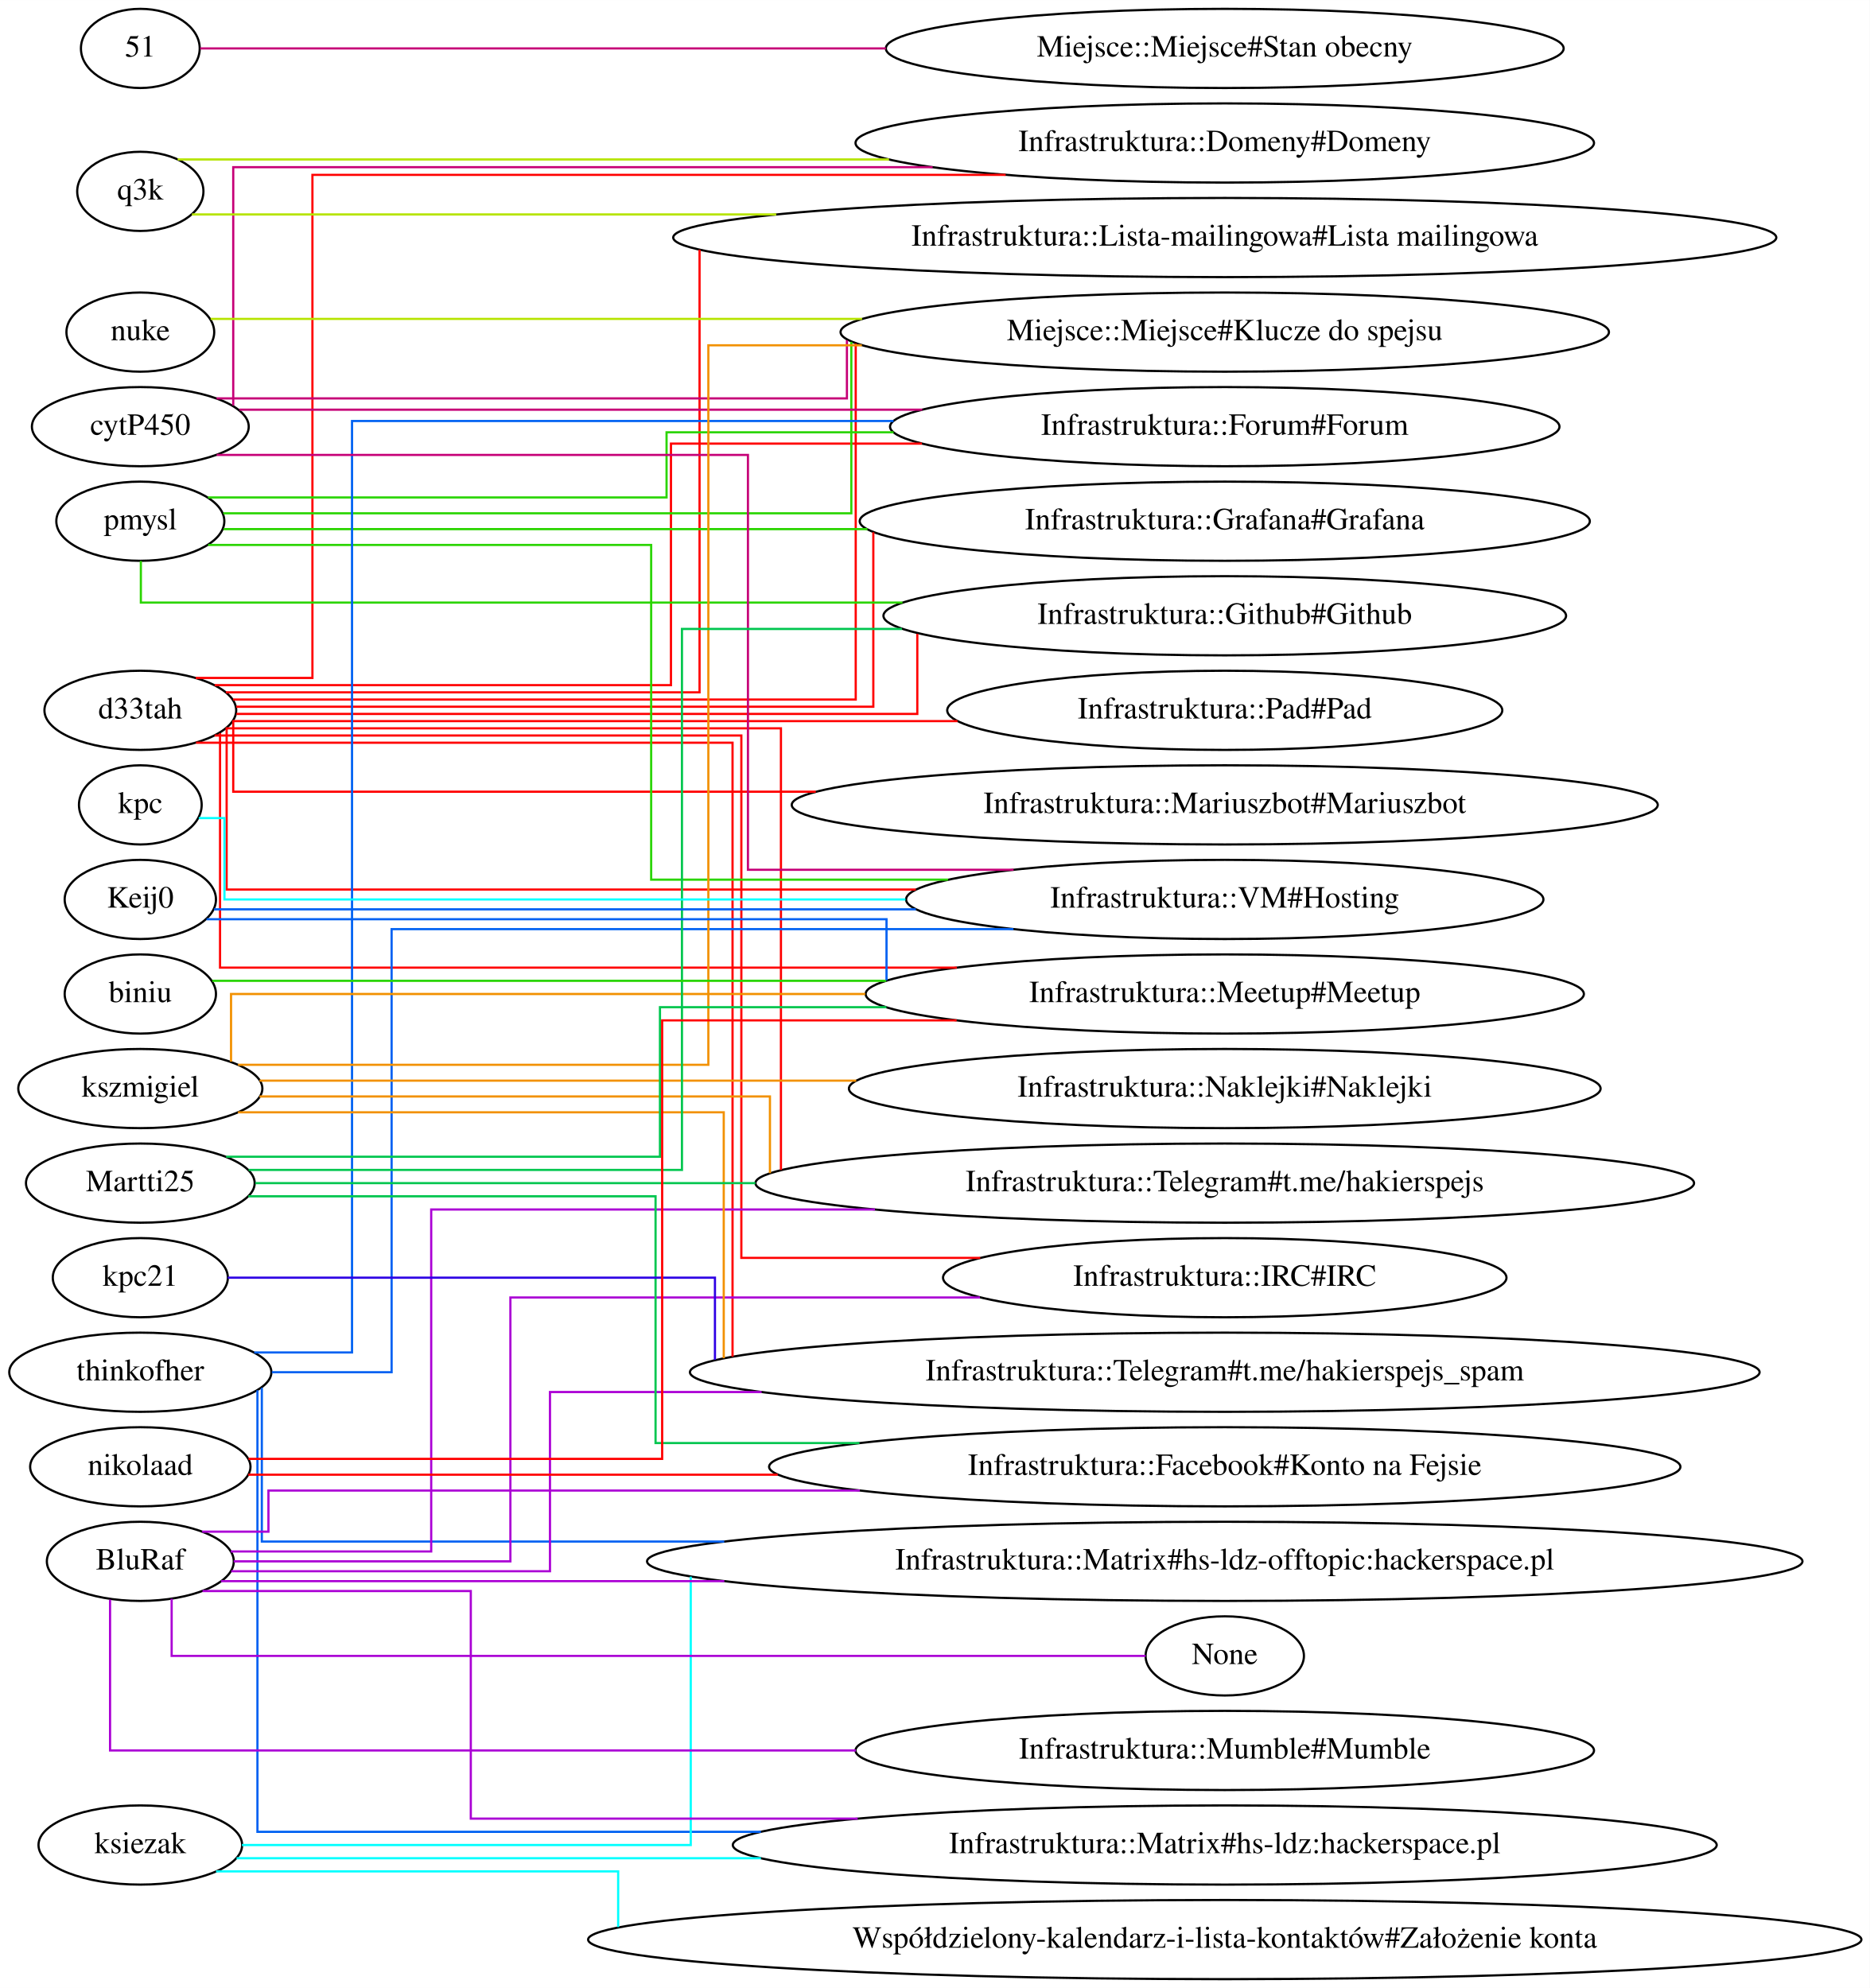
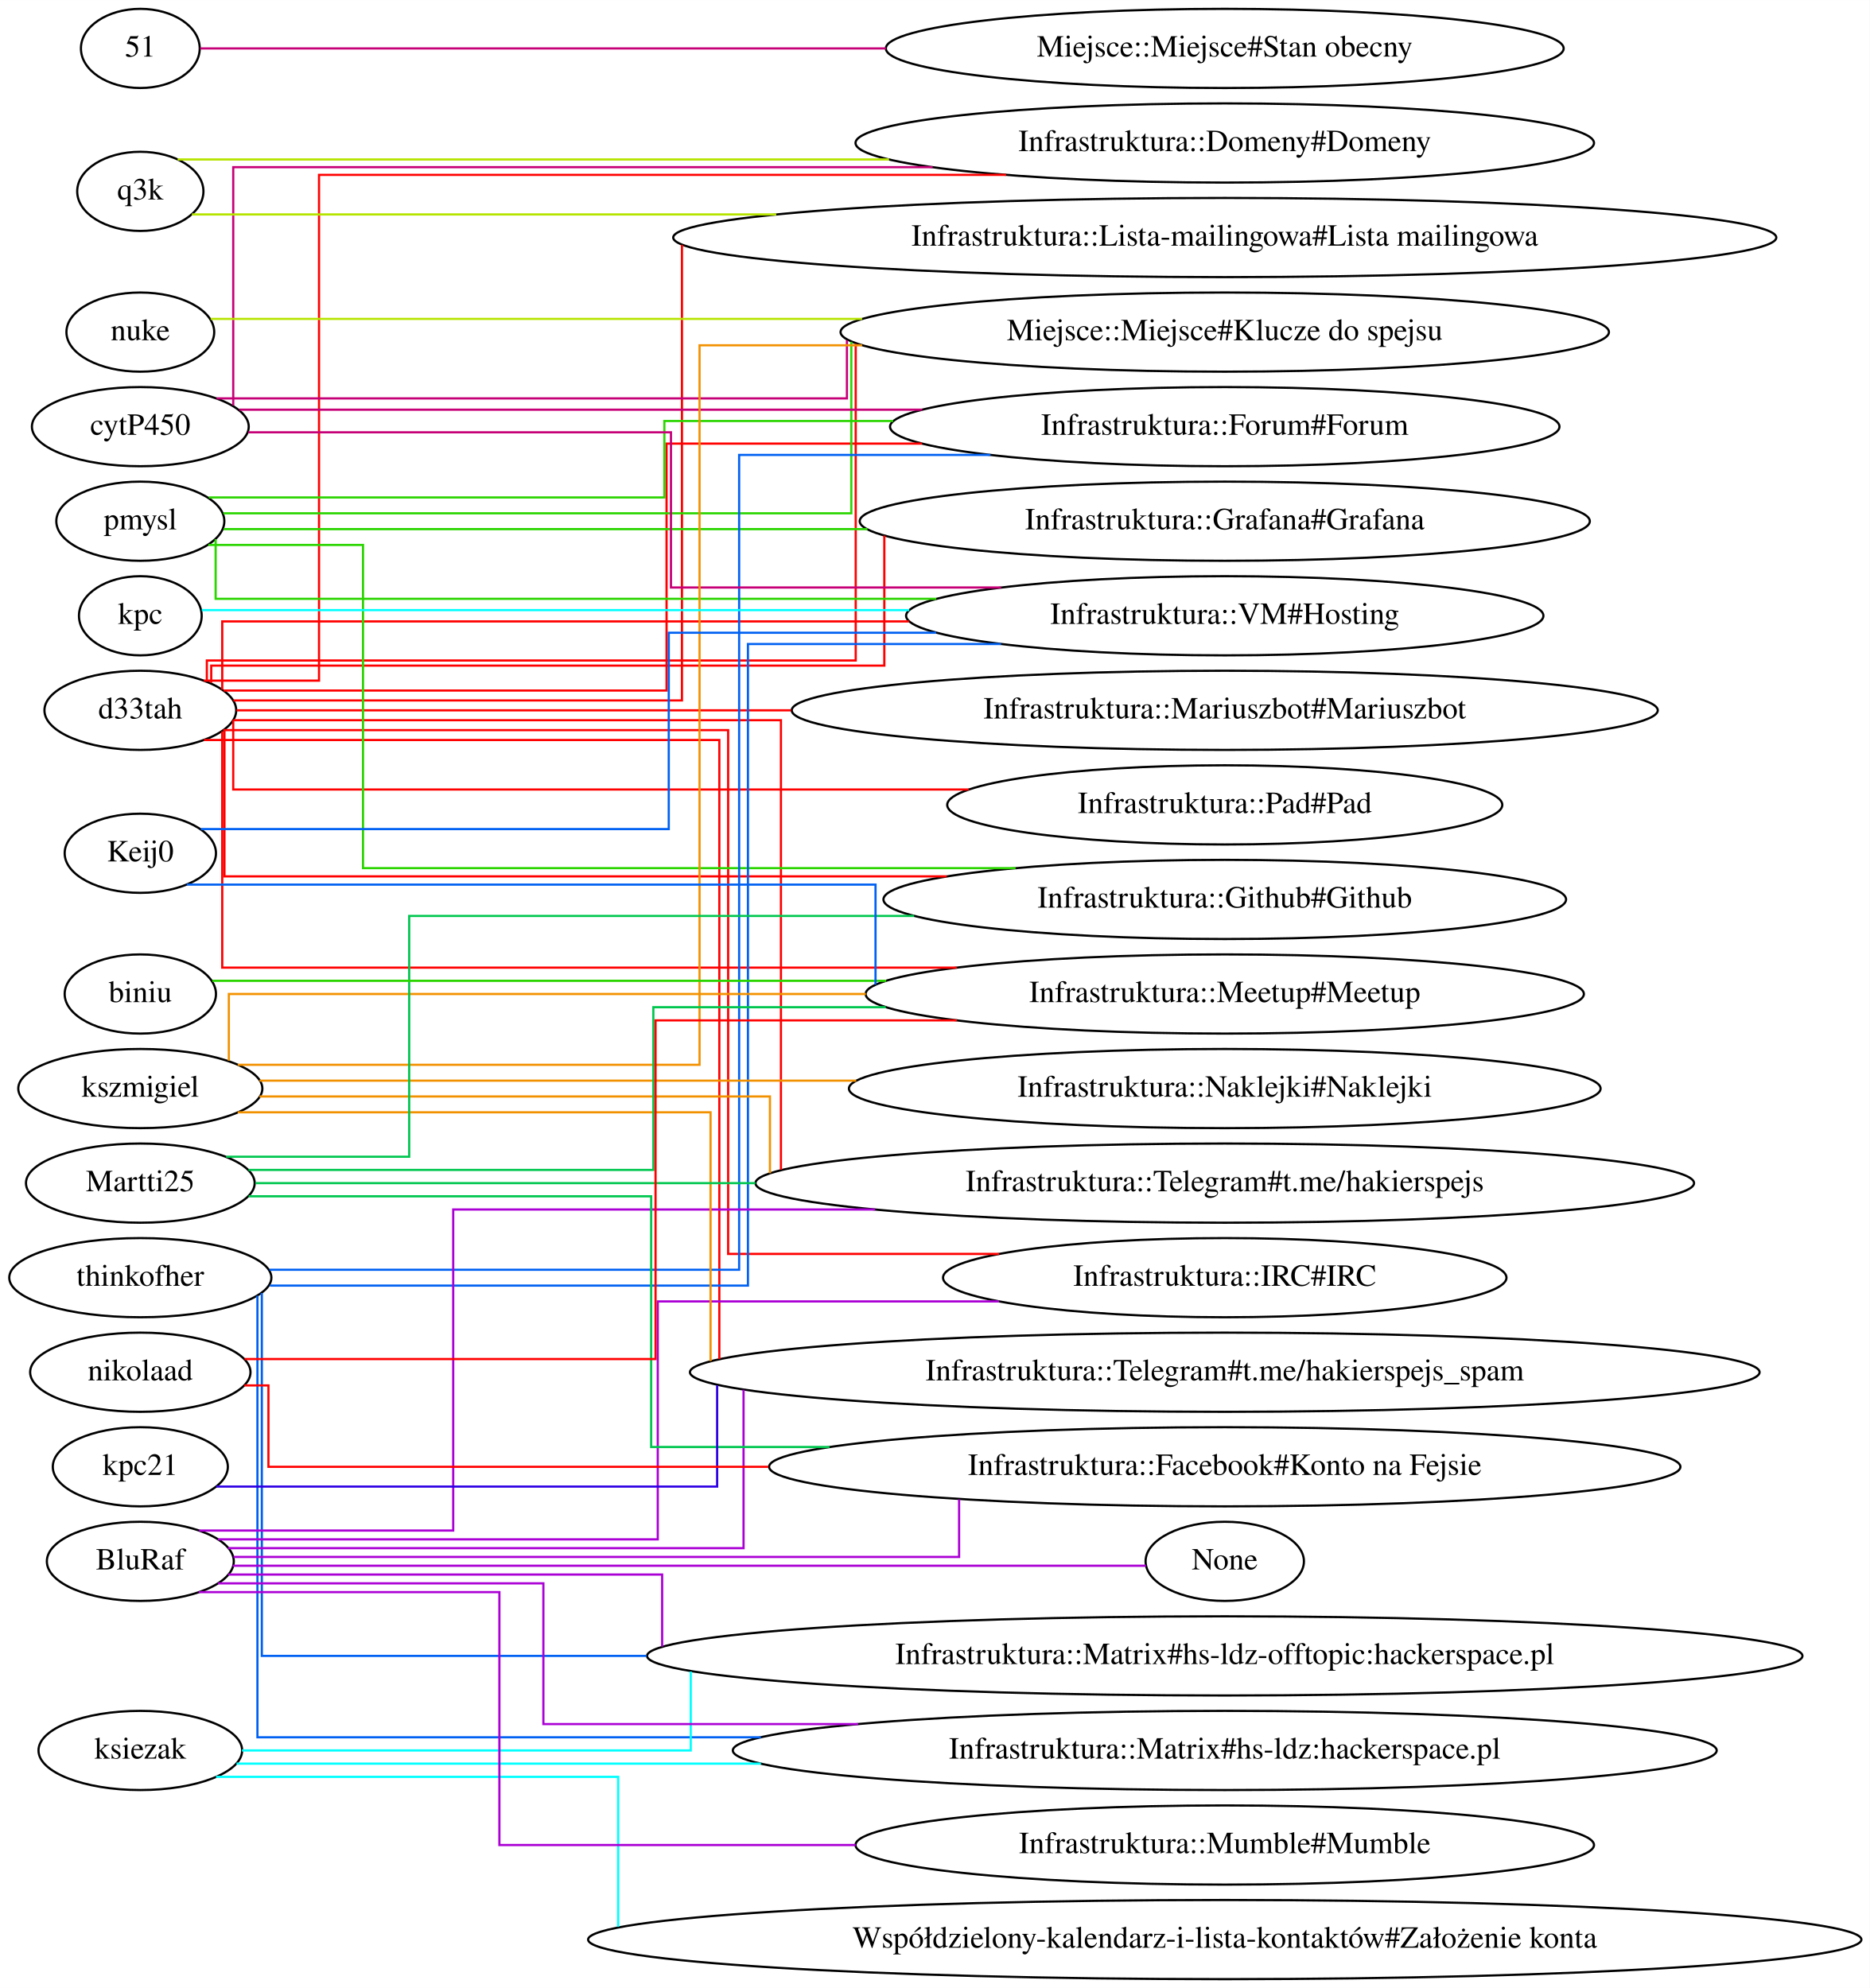
<svg xmlns="http://www.w3.org/2000/svg" width="850pt" height="904pt" viewBox="0.00 0.00 850.04 904.00">
  <g id="graph0" class="graph" transform="scale(1 1) rotate(0) translate(4 900)">
    <polygon fill="#ffffff" stroke="transparent" points="-4,4 -4,-900 846.038,-900 846.038,4 -4,4" />
    <g id="node1" class="node">
      <ellipse fill="none" stroke="#000000" cx="59.795" cy="-577" rx="43.592" ry="18" />
      <text text-anchor="middle" x="59.795" y="-573.3" font-family="Times,serif" font-size="14.00" fill="#000000">d33tah</text>
    </g>
    <g id="node2" class="node">
+       <ellipse fill="none" stroke="#000000" cx="552.814" cy="-534" rx="126.178" ry="18" />
+       <text text-anchor="middle" x="552.814" y="-530.3" font-family="Times,serif" font-size="14.00" fill="#000000">Infrastruktura::Pad#Pad</text>
+     </g>
+     <g id="edge1" class="edge">
+       <path fill="none" stroke="#ff0000" d="M102.038,-572.586C102.038,-562.973 102.038,-541 102.038,-541 102.038,-541 302.872,-541 436.435,-541" />
+     </g>
+     <g id="node3" class="node">
+       <ellipse fill="none" stroke="#000000" cx="552.814" cy="-491" rx="155.173" ry="18" />
+       <text text-anchor="middle" x="552.814" y="-487.3" font-family="Times,serif" font-size="14.00" fill="#000000">Infrastruktura::Github#Github</text>
+     </g>
+     <g id="edge2" class="edge">
+       <path fill="none" stroke="#ff0000" d="M98.038,-568.339C98.038,-548.508 98.038,-501.5 98.038,-501.5 98.038,-501.5 291.859,-501.5 426.435,-501.5" />
+     </g>
+     <g id="node4" class="node">
+       <ellipse fill="none" stroke="#000000" cx="552.814" cy="-276" rx="243.157" ry="18" />
+       <text text-anchor="middle" x="552.814" y="-272.3" font-family="Times,serif" font-size="14.00" fill="#000000">Infrastruktura::Telegram#t.me/hakierspejs_spam</text>
+     </g>
+     <g id="edge3" class="edge">
+       <path fill="none" stroke="#ff0000" d="M88.719,-563.5C157.103,-563.5 323.038,-563.5 323.038,-563.5 323.038,-563.5 323.038,-323.291 323.038,-282.005" />
+     </g>
+     <g id="node5" class="node">
+       <ellipse fill="none" stroke="#000000" cx="552.814" cy="-663" rx="165.971" ry="18" />
+       <text text-anchor="middle" x="552.814" y="-659.3" font-family="Times,serif" font-size="14.00" fill="#000000">Infrastruktura::Grafana#Grafana</text>
+     </g>
+     <g id="edge4" class="edge">
+       <path fill="none" stroke="#ff0000" d="M92.038,-589.53C92.038,-593.714 92.038,-597.333 92.038,-597.333 92.038,-597.333 398.038,-597.333 398.038,-597.333 398.038,-597.333 398.038,-639.854 398.038,-656.464" />
+     </g>
+     <g id="node6" class="node">
+       <ellipse fill="none" stroke="#000000" cx="552.814" cy="-448" rx="163.271" ry="18" />
+       <text text-anchor="middle" x="552.814" y="-444.3" font-family="Times,serif" font-size="14.00" fill="#000000">Infrastruktura::Meetup#Meetup</text>
+     </g>
+     <g id="edge5" class="edge">
+       <path fill="none" stroke="#ff0000" d="M97.038,-567.425C97.038,-539.482 97.038,-460 97.038,-460 97.038,-460 295.962,-460 430.974,-460" />
+     </g>
+     <g id="node7" class="node">
+       <ellipse fill="none" stroke="#000000" cx="552.814" cy="-835" rx="167.87" ry="18" />
+       <text text-anchor="middle" x="552.814" y="-831.3" font-family="Times,serif" font-size="14.00" fill="#000000">Infrastruktura::Domeny#Domeny</text>
+     </g>
+     <g id="edge6" class="edge">
+       <path fill="none" stroke="#ff0000" d="M88.667,-590.5C112.019,-590.5 141.038,-590.5 141.038,-590.5 141.038,-590.5 141.038,-820.5 141.038,-820.5 141.038,-820.5 331.542,-820.5 453.397,-820.5" />
+     </g>
+     <g id="node8" class="node">
+       <ellipse fill="none" stroke="#000000" cx="552.814" cy="-577" rx="196.865" ry="18" />
+       <text text-anchor="middle" x="552.814" y="-573.3" font-family="Times,serif" font-size="14.00" fill="#000000">Infrastruktura::Mariuszbot#Mariuszbot</text>
+     </g>
+     <g id="edge7" class="edge">
+       <path fill="none" stroke="#ff0000" d="M103.547,-577C160.224,-577 262.783,-577 355.615,-577" />
+     </g>
+     <g id="node9" class="node">
+       <ellipse fill="none" stroke="#000000" cx="552.814" cy="-620" rx="144.874" ry="18" />
+       <text text-anchor="middle" x="552.814" y="-616.3" font-family="Times,serif" font-size="14.00" fill="#000000">Infrastruktura::VM#Hosting</text>
+     </g>
+     <g id="edge8" class="edge">
+       <path fill="none" stroke="#ff0000" d="M97.038,-586.377C97.038,-598.32 97.038,-617.429 97.038,-617.429 97.038,-617.429 275.632,-617.429 409.229,-617.429" />
+     </g>
+     <g id="node10" class="node">
+       <ellipse fill="none" stroke="#000000" cx="552.814" cy="-792" rx="250.756" ry="18" />
+       <text text-anchor="middle" x="552.814" y="-788.3" font-family="Times,serif" font-size="14.00" fill="#000000">Infrastruktura::Lista-mailingowa#Lista mailingowa</text>
+     </g>
+     <g id="edge9" class="edge">
+       <path fill="none" stroke="#ff0000" d="M102.125,-581.5C172.53,-581.5 306.038,-581.5 306.038,-581.5 306.038,-581.5 306.038,-761.913 306.038,-788.693" />
+     </g>
+     <g id="node11" class="node">
+       <ellipse fill="none" stroke="#000000" cx="552.814" cy="-749" rx="174.669" ry="18" />
+       <text text-anchor="middle" x="552.814" y="-745.3" font-family="Times,serif" font-size="14.00" fill="#000000">Miejsce::Miejsce#Klucze do spejsu</text>
+     </g>
+     <g id="edge10" class="edge">
+       <path fill="none" stroke="#ff0000" d="M90.038,-590.185C90.038,-595.172 90.038,-599.667 90.038,-599.667 90.038,-599.667 385.038,-599.667 385.038,-599.667 385.038,-599.667 385.038,-717.083 385.038,-743.685" />
+     </g>
+     <g id="node12" class="node">
+       <ellipse fill="none" stroke="#000000" cx="552.814" cy="-706" rx="152.173" ry="18" />
+       <text text-anchor="middle" x="552.814" y="-702.3" font-family="Times,serif" font-size="14.00" fill="#000000">Infrastruktura::Forum#Forum</text>
+     </g>
+     <g id="edge11" class="edge">
+       <path fill="none" stroke="#ff0000" d="M97.704,-586C165.164,-586 299.038,-586 299.038,-586 299.038,-586 299.038,-698.286 299.038,-698.286 299.038,-698.286 355.498,-698.286 415.157,-698.286" />
+     </g>
+     <g id="node13" class="node">
      <ellipse fill="none" stroke="#000000" cx="552.814" cy="-319" rx="128.077" ry="18" />
      <text text-anchor="middle" x="552.814" y="-315.3" font-family="Times,serif" font-size="14.00" fill="#000000">Infrastruktura::IRC#IRC</text>
    </g>
-     <g id="edge1" class="edge">
-       <path fill="none" stroke="#ff0000" d="M93.574,-565.545C166.68,-565.545 333.038,-565.545 333.038,-565.545 333.038,-565.545 333.038,-328 333.038,-328 333.038,-328 387.127,-328 441.638,-328" />
-     </g>
-     <g id="node3" class="node">
-       <ellipse fill="none" stroke="#000000" cx="552.814" cy="-663" rx="165.971" ry="18" />
-       <text text-anchor="middle" x="552.814" y="-659.3" font-family="Times,serif" font-size="14.00" fill="#000000">Infrastruktura::Grafana#Grafana</text>
-     </g>
-     <g id="edge2" class="edge">
-       <path fill="none" stroke="#ff0000" d="M103.36,-578.636C193.69,-578.636 393.038,-578.636 393.038,-578.636 393.038,-578.636 393.038,-639.813 393.038,-657.975" />
-     </g>
-     <g id="node4" class="node">
-       <ellipse fill="none" stroke="#000000" cx="552.814" cy="-620" rx="155.173" ry="18" />
-       <text text-anchor="middle" x="552.814" y="-616.3" font-family="Times,serif" font-size="14.00" fill="#000000">Infrastruktura::Github#Github</text>
-     </g>
-     <g id="edge3" class="edge">
-       <path fill="none" stroke="#ff0000" d="M103.464,-575.364C197.974,-575.364 413.038,-575.364 413.038,-575.364 413.038,-575.364 413.038,-598.927 413.038,-611.813" />
-     </g>
-     <g id="node5" class="node">
-       <ellipse fill="none" stroke="#000000" cx="552.814" cy="-749" rx="174.669" ry="18" />
-       <text text-anchor="middle" x="552.814" y="-745.3" font-family="Times,serif" font-size="14.00" fill="#000000">Miejsce::Miejsce#Klucze do spejsu</text>
-     </g>
-     <g id="edge4" class="edge">
-       <path fill="none" stroke="#ff0000" d="M101.981,-581.909C189.984,-581.909 385.038,-581.909 385.038,-581.909 385.038,-581.909 385.038,-715.613 385.038,-743.816" />
-     </g>
-     <g id="node6" class="node">
-       <ellipse fill="none" stroke="#000000" cx="552.814" cy="-792" rx="250.756" ry="18" />
-       <text text-anchor="middle" x="552.814" y="-788.3" font-family="Times,serif" font-size="14.00" fill="#000000">Infrastruktura::Lista-mailingowa#Lista mailingowa</text>
-     </g>
-     <g id="edge5" class="edge">
-       <path fill="none" stroke="#ff0000" d="M98.686,-585.182C169.907,-585.182 314.038,-585.182 314.038,-585.182 314.038,-585.182 314.038,-753.578 314.038,-786.468" />
-     </g>
-     <g id="node7" class="node">
-       <ellipse fill="none" stroke="#000000" cx="552.814" cy="-448" rx="163.271" ry="18" />
-       <text text-anchor="middle" x="552.814" y="-444.3" font-family="Times,serif" font-size="14.00" fill="#000000">Infrastruktura::Meetup#Meetup</text>
-     </g>
-     <g id="edge6" class="edge">
-       <path fill="none" stroke="#ff0000" d="M96.038,-566.617C96.038,-537.983 96.038,-460 96.038,-460 96.038,-460 295.693,-460 431.006,-460" />
-     </g>
-     <g id="node8" class="node">
-       <ellipse fill="none" stroke="#000000" cx="552.814" cy="-706" rx="152.173" ry="18" />
-       <text text-anchor="middle" x="552.814" y="-702.3" font-family="Times,serif" font-size="14.00" fill="#000000">Infrastruktura::Forum#Forum</text>
-     </g>
-     <g id="edge7" class="edge">
-       <path fill="none" stroke="#ff0000" d="M93.593,-588.455C159.986,-588.455 301.038,-588.455 301.038,-588.455 301.038,-588.455 301.038,-698.286 301.038,-698.286 301.038,-698.286 356.36,-698.286 415.139,-698.286" />
-     </g>
-     <g id="node9" class="node">
-       <ellipse fill="none" stroke="#000000" cx="552.814" cy="-276" rx="243.157" ry="18" />
-       <text text-anchor="middle" x="552.814" y="-272.3" font-family="Times,serif" font-size="14.00" fill="#000000">Infrastruktura::Telegram#t.me/hakierspejs_spam</text>
-     </g>
-     <g id="edge8" class="edge">
-       <path fill="none" stroke="#ff0000" d="M85.124,-562.273C152.149,-562.273 329.038,-562.273 329.038,-562.273 329.038,-562.273 329.038,-327.16 329.038,-283.076" />
-     </g>
-     <g id="node10" class="node">
+     <g id="edge12" class="edge">
+       <path fill="none" stroke="#ff0000" d="M97.517,-568C171.183,-568 327.038,-568 327.038,-568 327.038,-568 327.038,-329.8 327.038,-329.8 327.038,-329.8 390.524,-329.8 450.166,-329.8" />
+     </g>
+     <g id="node14" class="node">
      <ellipse fill="none" stroke="#000000" cx="552.814" cy="-362" rx="213.362" ry="18" />
      <text text-anchor="middle" x="552.814" y="-358.3" font-family="Times,serif" font-size="14.00" fill="#000000">Infrastruktura::Telegram#t.me/hakierspejs</text>
    </g>
-     <g id="edge9" class="edge">
-       <path fill="none" stroke="#ff0000" d="M98.771,-568.818C178.132,-568.818 351.038,-568.818 351.038,-568.818 351.038,-568.818 351.038,-401.877 351.038,-367.967" />
-     </g>
-     <g id="node11" class="node">
-       <ellipse fill="none" stroke="#000000" cx="552.814" cy="-577" rx="126.178" ry="18" />
-       <text text-anchor="middle" x="552.814" y="-573.3" font-family="Times,serif" font-size="14.00" fill="#000000">Infrastruktura::Pad#Pad</text>
-     </g>
-     <g id="edge10" class="edge">
-       <path fill="none" stroke="#ff0000" d="M101.829,-572.091C174.017,-572.091 324.117,-572.091 431.32,-572.091" />
-     </g>
-     <g id="node12" class="node">
-       <ellipse fill="none" stroke="#000000" cx="552.814" cy="-534" rx="196.865" ry="18" />
-       <text text-anchor="middle" x="552.814" y="-530.3" font-family="Times,serif" font-size="14.00" fill="#000000">Infrastruktura::Mariuszbot#Mariuszbot</text>
-     </g>
-     <g id="edge11" class="edge">
-       <path fill="none" stroke="#ff0000" d="M102.038,-572.463C102.038,-562.583 102.038,-540 102.038,-540 102.038,-540 242.692,-540 366.863,-540" />
-     </g>
-     <g id="node13" class="node">
-       <ellipse fill="none" stroke="#000000" cx="552.814" cy="-835" rx="167.87" ry="18" />
-       <text text-anchor="middle" x="552.814" y="-831.3" font-family="Times,serif" font-size="14.00" fill="#000000">Infrastruktura::Domeny#Domeny</text>
-     </g>
-     <g id="edge12" class="edge">
-       <path fill="none" stroke="#ff0000" d="M84.982,-591.727C107.855,-591.727 138.038,-591.727 138.038,-591.727 138.038,-591.727 138.038,-820.5 138.038,-820.5 138.038,-820.5 330.481,-820.5 453.201,-820.5" />
-     </g>
-     <g id="node14" class="node">
-       <ellipse fill="none" stroke="#000000" cx="552.814" cy="-491" rx="144.874" ry="18" />
-       <text text-anchor="middle" x="552.814" y="-487.3" font-family="Times,serif" font-size="14.00" fill="#000000">Infrastruktura::VM#Hosting</text>
-     </g>
    <g id="edge13" class="edge">
-       <path fill="none" stroke="#ff0000" d="M99.038,-569.185C99.038,-548.787 99.038,-495.5 99.038,-495.5 99.038,-495.5 279.075,-495.5 412.344,-495.5" />
+       <path fill="none" stroke="#ff0000" d="M102.144,-572.5C182.92,-572.5 351.038,-572.5 351.038,-572.5 351.038,-572.5 351.038,-402.587 351.038,-368.073" />
    </g>
    <g id="node15" class="node">
      <ellipse fill="none" stroke="#000000" cx="59.795" cy="-663" rx="38.194" ry="18" />
      <text text-anchor="middle" x="59.795" y="-659.3" font-family="Times,serif" font-size="14.00" fill="#000000">pmysl</text>
    </g>
    <g id="edge14" class="edge">
+       <path fill="none" stroke="#2bd500" d="M90.721,-652.2C120.495,-652.2 161.038,-652.2 161.038,-652.2 161.038,-652.2 161.038,-505.25 161.038,-505.25 161.038,-505.25 341.769,-505.25 457.726,-505.25" />
+     </g>
+     <g id="edge15" class="edge">
      <path fill="none" stroke="#2bd500" d="M97.662,-659.4C159.67,-659.4 286.373,-659.4 390.386,-659.4" />
    </g>
-     <g id="edge15" class="edge">
-       <path fill="none" stroke="#2bd500" d="M60.038,-644.934C60.038,-635.541 60.038,-626 60.038,-626 60.038,-626 261.042,-626 406.299,-626" />
-     </g>
    <g id="edge16" class="edge">
+       <path fill="none" stroke="#2bd500" d="M94.038,-654.816C94.038,-644.392 94.038,-627.714 94.038,-627.714 94.038,-627.714 286.07,-627.714 421.654,-627.714" />
+     </g>
+     <g id="edge17" class="edge">
      <path fill="none" stroke="#2bd500" d="M97.507,-666.6C182.775,-666.6 383.038,-666.6 383.038,-666.6 383.038,-666.6 383.038,-727.455 383.038,-744.57" />
    </g>
-     <g id="edge17" class="edge">
-       <path fill="none" stroke="#2bd500" d="M90.582,-673.8C155.198,-673.8 299.038,-673.8 299.038,-673.8 299.038,-673.8 299.038,-703.429 299.038,-703.429 299.038,-703.429 347.612,-703.429 402.258,-703.429" />
-     </g>
    <g id="edge18" class="edge">
-       <path fill="none" stroke="#2bd500" d="M90.635,-652.2C153.81,-652.2 292.038,-652.2 292.038,-652.2 292.038,-652.2 292.038,-500 292.038,-500 292.038,-500 360.324,-500 427.009,-500" />
+       <path fill="none" stroke="#2bd500" d="M90.941,-673.8C155.52,-673.8 298.038,-673.8 298.038,-673.8 298.038,-673.8 298.038,-708.571 298.038,-708.571 298.038,-708.571 347.022,-708.571 402.033,-708.571" />
    </g>
    <g id="node16" class="node">
-       <ellipse fill="none" stroke="#000000" cx="59.795" cy="-276" rx="59.59" ry="18" />
-       <text text-anchor="middle" x="59.795" y="-272.3" font-family="Times,serif" font-size="14.00" fill="#000000">thinkofher</text>
+       <ellipse fill="none" stroke="#000000" cx="59.795" cy="-319" rx="59.59" ry="18" />
+       <text text-anchor="middle" x="59.795" y="-315.3" font-family="Times,serif" font-size="14.00" fill="#000000">thinkofher</text>
+     </g>
+     <g id="edge22" class="edge">
+       <path fill="none" stroke="#0061f2" d="M118.717,-315.4C199.847,-315.4 336.038,-315.4 336.038,-315.4 336.038,-315.4 336.038,-607.143 336.038,-607.143 336.038,-607.143 394.769,-607.143 451.091,-607.143" />
    </g>
    <g id="edge20" class="edge">
-       <path fill="none" stroke="#0061f2" d="M111.579,-285C134.359,-285 156.038,-285 156.038,-285 156.038,-285 156.038,-708.571 156.038,-708.571 156.038,-708.571 289.999,-708.571 402.244,-708.571" />
-     </g>
-     <g id="edge22" class="edge">
-       <path fill="none" stroke="#0061f2" d="M119.593,-276C147.234,-276 174.038,-276 174.038,-276 174.038,-276 174.038,-477.5 174.038,-477.5 174.038,-477.5 344.527,-477.5 456.743,-477.5" />
+       <path fill="none" stroke="#0061f2" d="M118.532,-322.6C198.564,-322.6 332.038,-322.6 332.038,-322.6 332.038,-322.6 332.038,-693.143 332.038,-693.143 332.038,-693.143 389.849,-693.143 446.306,-693.143" />
    </g>
    <g id="node17" class="node">
-       <ellipse fill="none" stroke="#000000" cx="552.814" cy="-61" rx="223.66" ry="18" />
-       <text text-anchor="middle" x="552.814" y="-57.3" font-family="Times,serif" font-size="14.00" fill="#000000">Infrastruktura::Matrix#hs-ldz:hackerspace.pl</text>
+       <ellipse fill="none" stroke="#000000" cx="552.814" cy="-147" rx="262.653" ry="18" />
+       <text text-anchor="middle" x="552.814" y="-143.3" font-family="Times,serif" font-size="14.00" fill="#000000">Infrastruktura::Matrix#hs-ldz-offtopic:hackerspace.pl</text>
    </g>
    <g id="edge19" class="edge">
-       <path fill="none" stroke="#0061f2" d="M113.038,-267.807C113.038,-229.166 113.038,-67 113.038,-67 113.038,-67 229.077,-67 341.942,-67" />
+       <path fill="none" stroke="#0061f2" d="M115.038,-312.044C115.038,-279.866 115.038,-147 115.038,-147 115.038,-147 196.971,-147 289.946,-147" />
    </g>
    <g id="node18" class="node">
-       <ellipse fill="none" stroke="#000000" cx="552.814" cy="-190" rx="262.653" ry="18" />
-       <text text-anchor="middle" x="552.814" y="-186.3" font-family="Times,serif" font-size="14.00" fill="#000000">Infrastruktura::Matrix#hs-ldz-offtopic:hackerspace.pl</text>
+       <ellipse fill="none" stroke="#000000" cx="552.814" cy="-104" rx="223.66" ry="18" />
+       <text text-anchor="middle" x="552.814" y="-100.3" font-family="Times,serif" font-size="14.00" fill="#000000">Infrastruktura::Matrix#hs-ldz:hackerspace.pl</text>
    </g>
    <g id="edge21" class="edge">
-       <path fill="none" stroke="#0061f2" d="M115.038,-268.894C115.038,-249.832 115.038,-199 115.038,-199 115.038,-199 218.787,-199 325.271,-199" />
+       <path fill="none" stroke="#0061f2" d="M113.038,-310.807C113.038,-272.166 113.038,-110 113.038,-110 113.038,-110 229.077,-110 341.942,-110" />
    </g>
    <g id="node19" class="node">
      <ellipse fill="none" stroke="#000000" cx="59.795" cy="-706" rx="49.291" ry="18" />
      <text text-anchor="middle" x="59.795" y="-702.3" font-family="Times,serif" font-size="14.00" fill="#000000">cytP450</text>
    </g>
+     <g id="edge25" class="edge">
+       <path fill="none" stroke="#c60077" d="M102.038,-715.656C102.038,-743.838 102.038,-824 102.038,-824 102.038,-824 287.037,-824 420.004,-824" />
+     </g>
+     <g id="edge26" class="edge">
+       <path fill="none" stroke="#c60077" d="M108.905,-703.429C179.441,-703.429 301.038,-703.429 301.038,-703.429 301.038,-703.429 301.038,-632.857 301.038,-632.857 301.038,-632.857 381.256,-632.857 451.133,-632.857" />
+     </g>
    <g id="edge23" class="edge">
      <path fill="none" stroke="#c60077" d="M94.479,-718.857C177.545,-718.857 381.038,-718.857 381.038,-718.857 381.038,-718.857 381.038,-737.255 381.038,-745.304" />
    </g>
-     <g id="edge25" class="edge">
+     <g id="edge24" class="edge">
      <path fill="none" stroke="#c60077" d="M104.854,-713.714C174.503,-713.714 311.138,-713.714 415.282,-713.714" />
-     </g>
-     <g id="edge24" class="edge">
-       <path fill="none" stroke="#c60077" d="M102.038,-715.656C102.038,-743.838 102.038,-824 102.038,-824 102.038,-824 287.037,-824 420.004,-824" />
-     </g>
-     <g id="edge26" class="edge">
-       <path fill="none" stroke="#c60077" d="M94.501,-693.143C168.695,-693.143 336.038,-693.143 336.038,-693.143 336.038,-693.143 336.038,-504.5 336.038,-504.5 336.038,-504.5 398.803,-504.5 456.786,-504.5" />
    </g>
    <g id="node20" class="node">
      <ellipse fill="none" stroke="#000000" cx="59.795" cy="-813" rx="28.695" ry="18" />
      <text text-anchor="middle" x="59.795" y="-809.3" font-family="Times,serif" font-size="14.00" fill="#000000">q3k</text>
    </g>
+     <g id="edge28" class="edge">
+       <path fill="none" stroke="#b6e400" d="M76.766,-827.5C127.35,-827.5 280.982,-827.5 400.183,-827.5" />
+     </g>
    <g id="edge27" class="edge">
      <path fill="none" stroke="#b6e400" d="M83.242,-802.5C131.323,-802.5 245.292,-802.5 348.905,-802.5" />
    </g>
-     <g id="edge28" class="edge">
-       <path fill="none" stroke="#b6e400" d="M76.766,-827.5C127.35,-827.5 280.982,-827.5 400.183,-827.5" />
-     </g>
    <g id="node21" class="node">
-       <ellipse fill="none" stroke="#000000" cx="59.795" cy="-61" rx="46.292" ry="18" />
-       <text text-anchor="middle" x="59.795" y="-57.3" font-family="Times,serif" font-size="14.00" fill="#000000">ksiezak</text>
-     </g>
-     <g id="edge29" class="edge">
-       <path fill="none" stroke="#00ffff" d="M103.547,-55C157.455,-55 252.872,-55 341.946,-55" />
+       <ellipse fill="none" stroke="#000000" cx="59.795" cy="-104" rx="46.292" ry="18" />
+       <text text-anchor="middle" x="59.795" y="-100.3" font-family="Times,serif" font-size="14.00" fill="#000000">ksiezak</text>
+     </g>
+     <g id="edge30" class="edge">
+       <path fill="none" stroke="#00ffff" d="M105.985,-104C178.291,-104 310.038,-104 310.038,-104 310.038,-104 310.038,-127.686 310.038,-139.899" />
    </g>
    <g id="edge31" class="edge">
-       <path fill="none" stroke="#00ffff" d="M105.985,-61C178.291,-61 310.038,-61 310.038,-61 310.038,-61 310.038,-156.27 310.038,-183.064" />
+       <path fill="none" stroke="#00ffff" d="M103.547,-98C157.455,-98 252.872,-98 341.946,-98" />
    </g>
    <g id="node22" class="node">
      <ellipse fill="none" stroke="#000000" cx="552.814" cy="-18" rx="289.449" ry="18" />
      <text text-anchor="middle" x="552.814" y="-14.3" font-family="Times,serif" font-size="14.00" fill="#000000">Współdzielony-kalendarz-i-lista-kontaktów#Założenie konta</text>
    </g>
-     <g id="edge30" class="edge">
-       <path fill="none" stroke="#00ffff" d="M94.218,-49C155.474,-49 277.038,-49 277.038,-49 277.038,-49 277.038,-32.635 277.038,-23.686" />
+     <g id="edge29" class="edge">
+       <path fill="none" stroke="#00ffff" d="M94.218,-92C155.474,-92 277.038,-92 277.038,-92 277.038,-92 277.038,-41.252 277.038,-23.807" />
    </g>
    <g id="node23" class="node">
      <ellipse fill="none" stroke="#000000" cx="59.795" cy="-190" rx="42.494" ry="18" />
      <text text-anchor="middle" x="59.795" y="-186.3" font-family="Times,serif" font-size="14.00" fill="#000000">BluRaf</text>
    </g>
    <g id="edge33" class="edge">
-       <path fill="none" stroke="#ab00d5" d="M102.25,-190C152.09,-190 228.038,-190 228.038,-190 228.038,-190 228.038,-310 228.038,-310 228.038,-310 347.483,-310 441.499,-310" />
+       <path fill="none" stroke="#ab00d5" d="M99.672,-196C175.733,-196 334.038,-196 334.038,-196 334.038,-196 334.038,-247.802 334.038,-268.037" />
+     </g>
+     <g id="edge36" class="edge">
+       <path fill="none" stroke="#ab00d5" d="M95.013,-200C160.638,-200 295.038,-200 295.038,-200 295.038,-200 295.038,-308.2 295.038,-308.2 295.038,-308.2 378.308,-308.2 450.193,-308.2" />
+     </g>
+     <g id="edge39" class="edge">
+       <path fill="none" stroke="#ab00d5" d="M86.55,-204C127.754,-204 202.038,-204 202.038,-204 202.038,-204 202.038,-350 202.038,-350 202.038,-350 301.036,-350 393.847,-350" />
+     </g>
+     <g id="edge37" class="edge">
+       <path fill="none" stroke="#ab00d5" d="M99.772,-184C167.384,-184 297.038,-184 297.038,-184 297.038,-184 297.038,-160.963 297.038,-151.244" />
+     </g>
+     <g id="edge38" class="edge">
+       <path fill="none" stroke="#ab00d5" d="M95.126,-180C148.374,-180 243.038,-180 243.038,-180 243.038,-180 243.038,-116 243.038,-116 243.038,-116 312.816,-116 386.138,-116" />
+     </g>
+     <g id="node24" class="node">
+       <ellipse fill="none" stroke="#000000" cx="552.814" cy="-190" rx="35.995" ry="18" />
+       <text text-anchor="middle" x="552.814" y="-186.3" font-family="Times,serif" font-size="14.00" fill="#000000">None</text>
+     </g>
+     <g id="edge32" class="edge">
+       <path fill="none" stroke="#ab00d5" d="M101.829,-188C197.07,-188 427.934,-188 516.966,-188" />
+     </g>
+     <g id="node25" class="node">
+       <ellipse fill="none" stroke="#000000" cx="552.814" cy="-61" rx="167.87" ry="18" />
+       <text text-anchor="middle" x="552.814" y="-57.3" font-family="Times,serif" font-size="14.00" fill="#000000">Infrastruktura::Mumble#Mumble</text>
    </g>
    <g id="edge34" class="edge">
-       <path fill="none" stroke="#ab00d5" d="M101.128,-185.5C155.997,-185.5 246.038,-185.5 246.038,-185.5 246.038,-185.5 246.038,-267 246.038,-267 246.038,-267 288.73,-267 342.262,-267" />
-     </g>
-     <g id="edge35" class="edge">
-       <path fill="none" stroke="#ab00d5" d="M100.912,-194.5C139.733,-194.5 192.038,-194.5 192.038,-194.5 192.038,-194.5 192.038,-350 192.038,-350 192.038,-350 297.065,-350 393.785,-350" />
-     </g>
-     <g id="edge36" class="edge">
-       <path fill="none" stroke="#ab00d5" d="M88.054,-176.5C131.576,-176.5 210.038,-176.5 210.038,-176.5 210.038,-176.5 210.038,-73 210.038,-73 210.038,-73 298.771,-73 385.944,-73" />
-     </g>
-     <g id="edge38" class="edge">
-       <path fill="none" stroke="#ab00d5" d="M96.448,-181C145.655,-181 237.122,-181 325.322,-181" />
-     </g>
-     <g id="node24" class="node">
-       <ellipse fill="none" stroke="#000000" cx="552.814" cy="-104" rx="167.87" ry="18" />
-       <text text-anchor="middle" x="552.814" y="-100.3" font-family="Times,serif" font-size="14.00" fill="#000000">Infrastruktura::Mumble#Mumble</text>
-     </g>
-     <g id="edge32" class="edge">
-       <path fill="none" stroke="#ab00d5" d="M46.038,-172.597C46.038,-147.467 46.038,-104 46.038,-104 46.038,-104 237.555,-104 385.12,-104" />
-     </g>
-     <g id="node25" class="node">
+       <path fill="none" stroke="#ab00d5" d="M86.386,-176C132.643,-176 223.038,-176 223.038,-176 223.038,-176 223.038,-61 223.038,-61 223.038,-61 303.561,-61 385.028,-61" />
+     </g>
+     <g id="node26" class="node">
      <ellipse fill="none" stroke="#000000" cx="552.814" cy="-233" rx="207.163" ry="18" />
      <text text-anchor="middle" x="552.814" y="-229.3" font-family="Times,serif" font-size="14.00" fill="#000000">Infrastruktura::Facebook#Konto na Fejsie</text>
    </g>
-     <g id="edge37" class="edge">
-       <path fill="none" stroke="#ab00d5" d="M87.893,-203.5C102.787,-203.5 118.038,-203.5 118.038,-203.5 118.038,-203.5 118.038,-222.2 118.038,-222.2 118.038,-222.2 264.09,-222.2 386.893,-222.2" />
-     </g>
-     <g id="node26" class="node">
-       <ellipse fill="none" stroke="#000000" cx="552.814" cy="-147" rx="35.995" ry="18" />
-       <text text-anchor="middle" x="552.814" y="-143.3" font-family="Times,serif" font-size="14.00" fill="#000000">None</text>
-     </g>
-     <g id="edge39" class="edge">
-       <path fill="none" stroke="#ab00d5" d="M74.038,-173.005C74.038,-160.986 74.038,-147 74.038,-147 74.038,-147 405.483,-147 516.828,-147" />
+     <g id="edge35" class="edge">
+       <path fill="none" stroke="#ab00d5" d="M102.133,-192C199.698,-192 432.038,-192 432.038,-192 432.038,-192 432.038,-206.454 432.038,-218.198" />
    </g>
    <g id="node27" class="node">
      <ellipse fill="none" stroke="#000000" cx="59.795" cy="-405" rx="55.491" ry="18" />
      <text text-anchor="middle" x="59.795" y="-401.3" font-family="Times,serif" font-size="14.00" fill="#000000">kszmigiel</text>
    </g>
    <g id="edge40" class="edge">
-       <path fill="none" stroke="#f29100" d="M104.188,-415.8C178.024,-415.8 318.038,-415.8 318.038,-415.8 318.038,-415.8 318.038,-743 318.038,-743 318.038,-743 348.69,-743 387.843,-743" />
-     </g>
-     <g id="edge41" class="edge">
-       <path fill="none" stroke="#f29100" d="M101.038,-417.207C101.038,-429.92 101.038,-448 101.038,-448 101.038,-448 260.045,-448 389.393,-448" />
+       <path fill="none" stroke="#f29100" d="M104.066,-394.2C178.109,-394.2 319.038,-394.2 319.038,-394.2 319.038,-394.2 319.038,-303.703 319.038,-281.079" />
    </g>
    <g id="edge42" class="edge">
-       <path fill="none" stroke="#f29100" d="M104.191,-394.2C179.699,-394.2 325.038,-394.2 325.038,-394.2 325.038,-394.2 325.038,-306.906 325.038,-282.355" />
+       <path fill="none" stroke="#f29100" d="M100.038,-417.669C100.038,-430.353 100.038,-448 100.038,-448 100.038,-448 259.922,-448 389.671,-448" />
    </g>
    <g id="edge43" class="edge">
+       <path fill="none" stroke="#f29100" d="M104.081,-415.8C176.923,-415.8 314.038,-415.8 314.038,-415.8 314.038,-415.8 314.038,-743 314.038,-743 314.038,-743 346.747,-743 387.953,-743" />
+     </g>
+     <g id="edge44" class="edge">
      <path fill="none" stroke="#f29100" d="M113.971,-401.4C196.956,-401.4 346.038,-401.4 346.038,-401.4 346.038,-401.4 346.038,-376.869 346.038,-366.52" />
    </g>
    <g id="node28" class="node">
      <ellipse fill="none" stroke="#000000" cx="552.814" cy="-405" rx="170.87" ry="18" />
      <text text-anchor="middle" x="552.814" y="-401.3" font-family="Times,serif" font-size="14.00" fill="#000000">Infrastruktura::Naklejki#Naklejki</text>
    </g>
-     <g id="edge44" class="edge">
+     <g id="edge41" class="edge">
      <path fill="none" stroke="#f29100" d="M113.967,-408.6C178.879,-408.6 290.723,-408.6 385.252,-408.6" />
    </g>
    <g id="node29" class="node">
      <ellipse fill="none" stroke="#000000" cx="59.795" cy="-362" rx="51.991" ry="18" />
      <text text-anchor="middle" x="59.795" y="-358.3" font-family="Times,serif" font-size="14.00" fill="#000000">Martti25</text>
    </g>
+     <g id="edge46" class="edge">
+       <path fill="none" stroke="#00c64f" d="M98.809,-374C134.585,-374 182.038,-374 182.038,-374 182.038,-374 182.038,-483.5 182.038,-483.5 182.038,-483.5 306.801,-483.5 411.582,-483.5" />
+     </g>
+     <g id="edge45" class="edge">
+       <path fill="none" stroke="#00c64f" d="M108.975,-368C177.406,-368 293.038,-368 293.038,-368 293.038,-368 293.038,-442 293.038,-442 293.038,-442 342.761,-442 398.699,-442" />
+     </g>
    <g id="edge48" class="edge">
-       <path fill="none" stroke="#00c64f" d="M109.034,-368C180.894,-368 306.038,-368 306.038,-368 306.038,-368 306.038,-614 306.038,-614 306.038,-614 353.062,-614 406.055,-614" />
-     </g>
-     <g id="edge45" class="edge">
-       <path fill="none" stroke="#00c64f" d="M98.805,-374C165.905,-374 296.038,-374 296.038,-374 296.038,-374 296.038,-442 296.038,-442 296.038,-442 344.313,-442 398.999,-442" />
+       <path fill="none" stroke="#00c64f" d="M112.09,-362C166.61,-362 255.649,-362 339.475,-362" />
    </g>
    <g id="edge47" class="edge">
-       <path fill="none" stroke="#00c64f" d="M112.09,-362C166.61,-362 255.649,-362 339.475,-362" />
-     </g>
-     <g id="edge46" class="edge">
-       <path fill="none" stroke="#00c64f" d="M108.9,-356C177.587,-356 294.038,-356 294.038,-356 294.038,-356 294.038,-243.8 294.038,-243.8 294.038,-243.8 336.337,-243.8 386.731,-243.8" />
+       <path fill="none" stroke="#00c64f" d="M109.047,-356C177.22,-356 292.038,-356 292.038,-356 292.038,-356 292.038,-242 292.038,-242 292.038,-242 327.95,-242 373.12,-242" />
    </g>
    <g id="node30" class="node">
-       <ellipse fill="none" stroke="#000000" cx="59.795" cy="-319" rx="39.794" ry="18" />
-       <text text-anchor="middle" x="59.795" y="-315.3" font-family="Times,serif" font-size="14.00" fill="#000000">kpc21</text>
+       <ellipse fill="none" stroke="#000000" cx="59.795" cy="-233" rx="39.794" ry="18" />
+       <text text-anchor="middle" x="59.795" y="-229.3" font-family="Times,serif" font-size="14.00" fill="#000000">kpc21</text>
    </g>
    <g id="edge49" class="edge">
-       <path fill="none" stroke="#2e00e4" d="M99.472,-319C172.554,-319 321.038,-319 321.038,-319 321.038,-319 321.038,-293.277 321.038,-281.622" />
+       <path fill="none" stroke="#2e00e4" d="M94.348,-224C165.559,-224 322.038,-224 322.038,-224 322.038,-224 322.038,-256.376 322.038,-270.035" />
    </g>
    <g id="node31" class="node">
-       <ellipse fill="none" stroke="#000000" cx="59.795" cy="-233" rx="50.091" ry="18" />
-       <text text-anchor="middle" x="59.795" y="-229.3" font-family="Times,serif" font-size="14.00" fill="#000000">nikolaad</text>
+       <ellipse fill="none" stroke="#000000" cx="59.795" cy="-276" rx="50.091" ry="18" />
+       <text text-anchor="middle" x="59.795" y="-272.3" font-family="Times,serif" font-size="14.00" fill="#000000">nikolaad</text>
    </g>
    <g id="edge50" class="edge">
-       <path fill="none" stroke="#ff0000" d="M108.952,-236.6C178.442,-236.6 297.038,-236.6 297.038,-236.6 297.038,-236.6 297.038,-436 297.038,-436 297.038,-436 365.041,-436 430.919,-436" />
+       <path fill="none" stroke="#ff0000" d="M107.197,-282C175.644,-282 294.038,-282 294.038,-282 294.038,-282 294.038,-436 294.038,-436 294.038,-436 363.885,-436 431.003,-436" />
    </g>
    <g id="edge51" class="edge">
-       <path fill="none" stroke="#ff0000" d="M108.87,-229.4C165.193,-229.4 261.202,-229.4 349.557,-229.4" />
+       <path fill="none" stroke="#ff0000" d="M107.083,-270C113.558,-270 118.038,-270 118.038,-270 118.038,-270 118.038,-233 118.038,-233 118.038,-233 233.413,-233 345.295,-233" />
    </g>
    <g id="node32" class="node">
      <ellipse fill="none" stroke="#000000" cx="59.795" cy="-448" rx="34.394" ry="18" />
      <text text-anchor="middle" x="59.795" y="-444.3" font-family="Times,serif" font-size="14.00" fill="#000000">biniu</text>
    </g>
    <g id="edge52" class="edge">
      <path fill="none" stroke="#2bd500" d="M92.525,-454C154.034,-454 290.448,-454 398.892,-454" />
    </g>
    <g id="node33" class="node">
-       <ellipse fill="none" stroke="#000000" cx="59.795" cy="-491" rx="34.394" ry="18" />
-       <text text-anchor="middle" x="59.795" y="-487.3" font-family="Times,serif" font-size="14.00" fill="#000000">Keij0</text>
+       <ellipse fill="none" stroke="#000000" cx="59.795" cy="-512" rx="34.394" ry="18" />
+       <text text-anchor="middle" x="59.795" y="-508.3" font-family="Times,serif" font-size="14.00" fill="#000000">Keij0</text>
    </g>
    <g id="edge53" class="edge">
-       <path fill="none" stroke="#0061f2" d="M89.9,-482C172.926,-482 399.038,-482 399.038,-482 399.038,-482 399.038,-464.052 399.038,-454.236" />
+       <path fill="none" stroke="#0061f2" d="M80.957,-497.75C154.43,-497.75 394.038,-497.75 394.038,-497.75 394.038,-497.75 394.038,-464.273 394.038,-452.242" />
    </g>
    <g id="edge54" class="edge">
-       <path fill="none" stroke="#0061f2" d="M93.294,-486.5C157.771,-486.5 302.464,-486.5 412.384,-486.5" />
+       <path fill="none" stroke="#0061f2" d="M87.354,-523C150.458,-523 300.038,-523 300.038,-523 300.038,-523 300.038,-612.286 300.038,-612.286 300.038,-612.286 360.064,-612.286 421.613,-612.286" />
    </g>
    <g id="node34" class="node">
      <ellipse fill="none" stroke="#000000" cx="59.795" cy="-878" rx="27" ry="18" />
      <text text-anchor="middle" x="59.795" y="-874.3" font-family="Times,serif" font-size="14.00" fill="#000000">51</text>
    </g>
    <g id="node35" class="node">
      <ellipse fill="none" stroke="#000000" cx="552.814" cy="-878" rx="154.073" ry="18" />
      <text text-anchor="middle" x="552.814" y="-874.3" font-family="Times,serif" font-size="14.00" fill="#000000">Miejsce::Miejsce#Stan obecny</text>
    </g>
    <g id="edge55" class="edge">
      <path fill="none" stroke="#c60077" d="M87.004,-878C145.495,-878 286.965,-878 398.764,-878" />
    </g>
    <g id="node36" class="node">
      <ellipse fill="none" stroke="#000000" cx="59.795" cy="-749" rx="33.595" ry="18" />
      <text text-anchor="middle" x="59.795" y="-745.3" font-family="Times,serif" font-size="14.00" fill="#000000">nuke</text>
    </g>
    <g id="edge56" class="edge">
      <path fill="none" stroke="#b6e400" d="M91.763,-755C150.869,-755 280.969,-755 387.945,-755" />
    </g>
    <g id="node37" class="node">
-       <ellipse fill="none" stroke="#000000" cx="59.795" cy="-534" rx="27.895" ry="18" />
-       <text text-anchor="middle" x="59.795" y="-530.3" font-family="Times,serif" font-size="14.00" fill="#000000">kpc</text>
+       <ellipse fill="none" stroke="#000000" cx="59.795" cy="-620" rx="27.895" ry="18" />
+       <text text-anchor="middle" x="59.795" y="-616.3" font-family="Times,serif" font-size="14.00" fill="#000000">kpc</text>
    </g>
    <g id="edge57" class="edge">
-       <path fill="none" stroke="#00ffff" d="M86.356,-528C92.882,-528 98.038,-528 98.038,-528 98.038,-528 98.038,-491 98.038,-491 98.038,-491 274.576,-491 407.67,-491" />
+       <path fill="none" stroke="#00ffff" d="M87.714,-622.571C148.519,-622.571 296.511,-622.571 409.361,-622.571" />
    </g>
  </g>
</svg>
